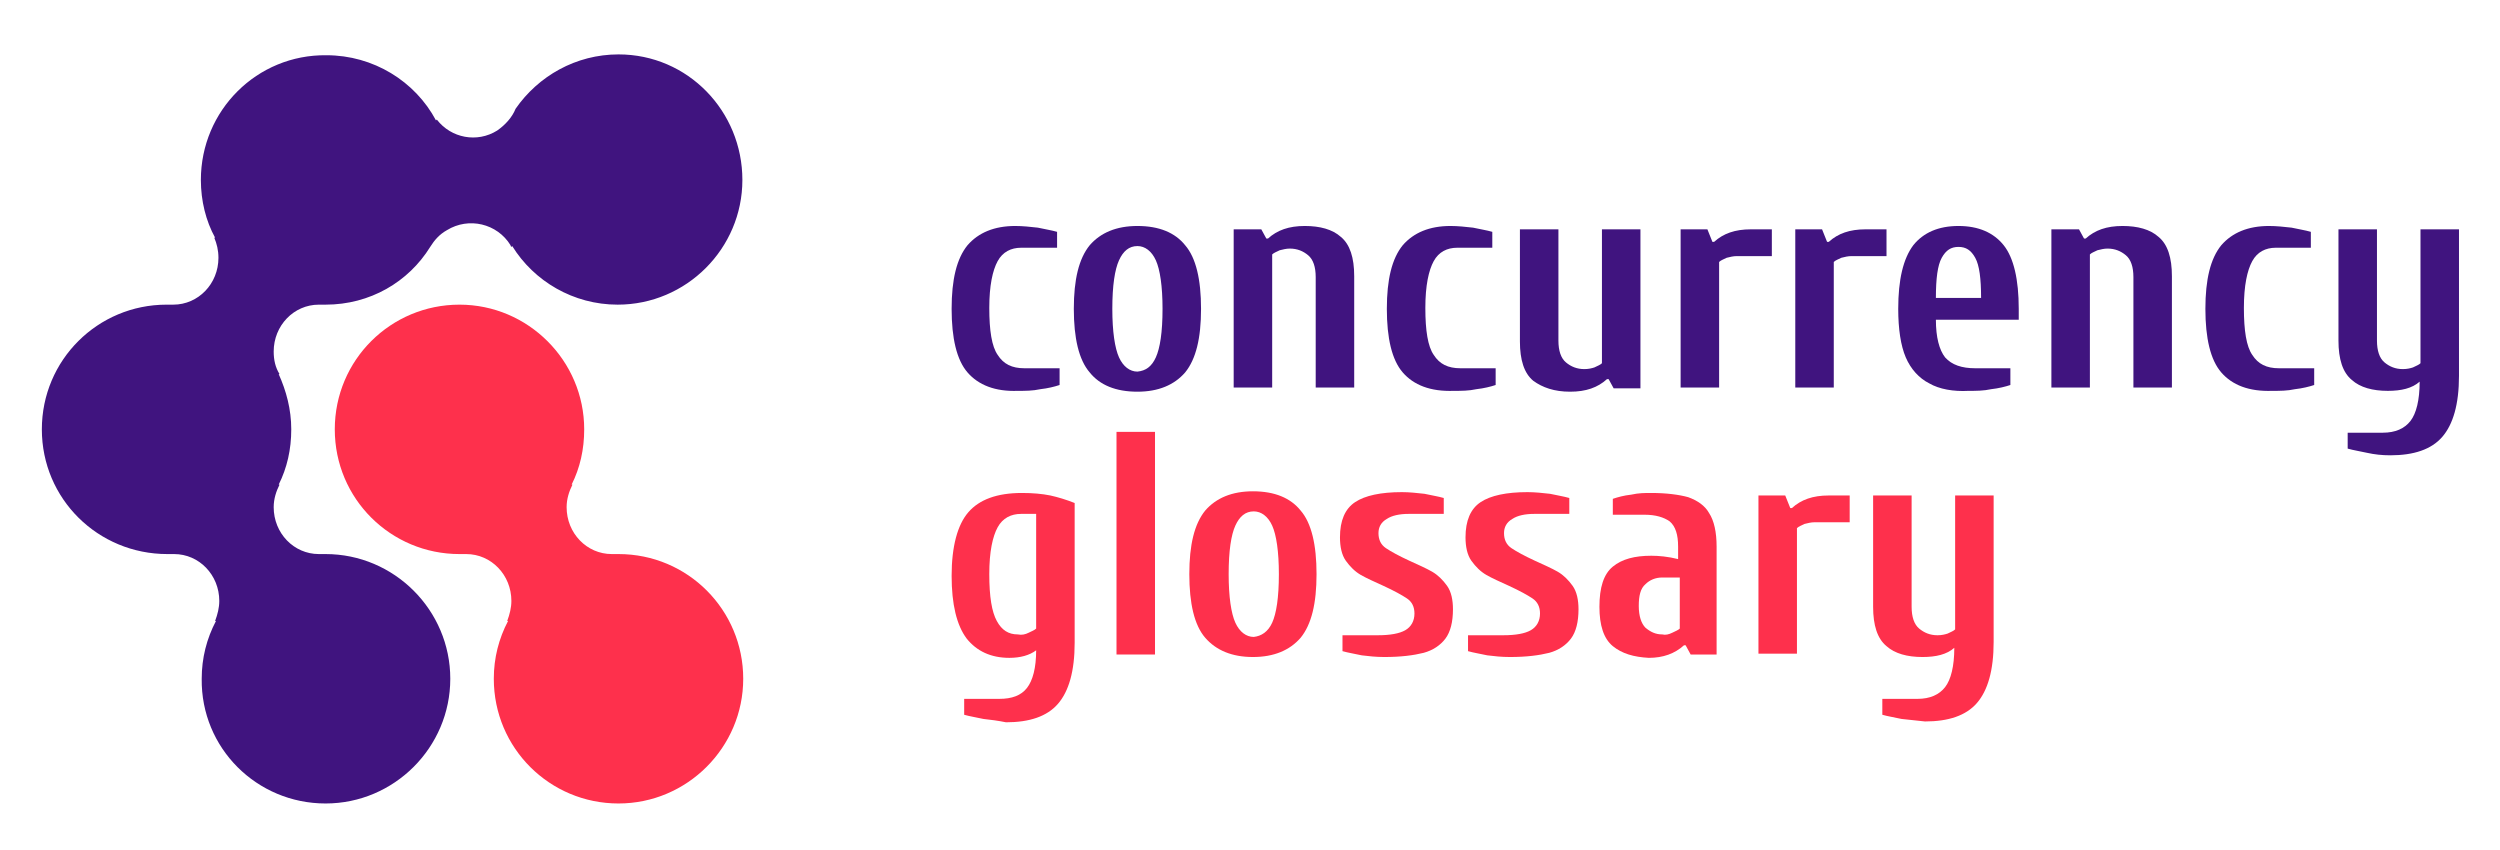
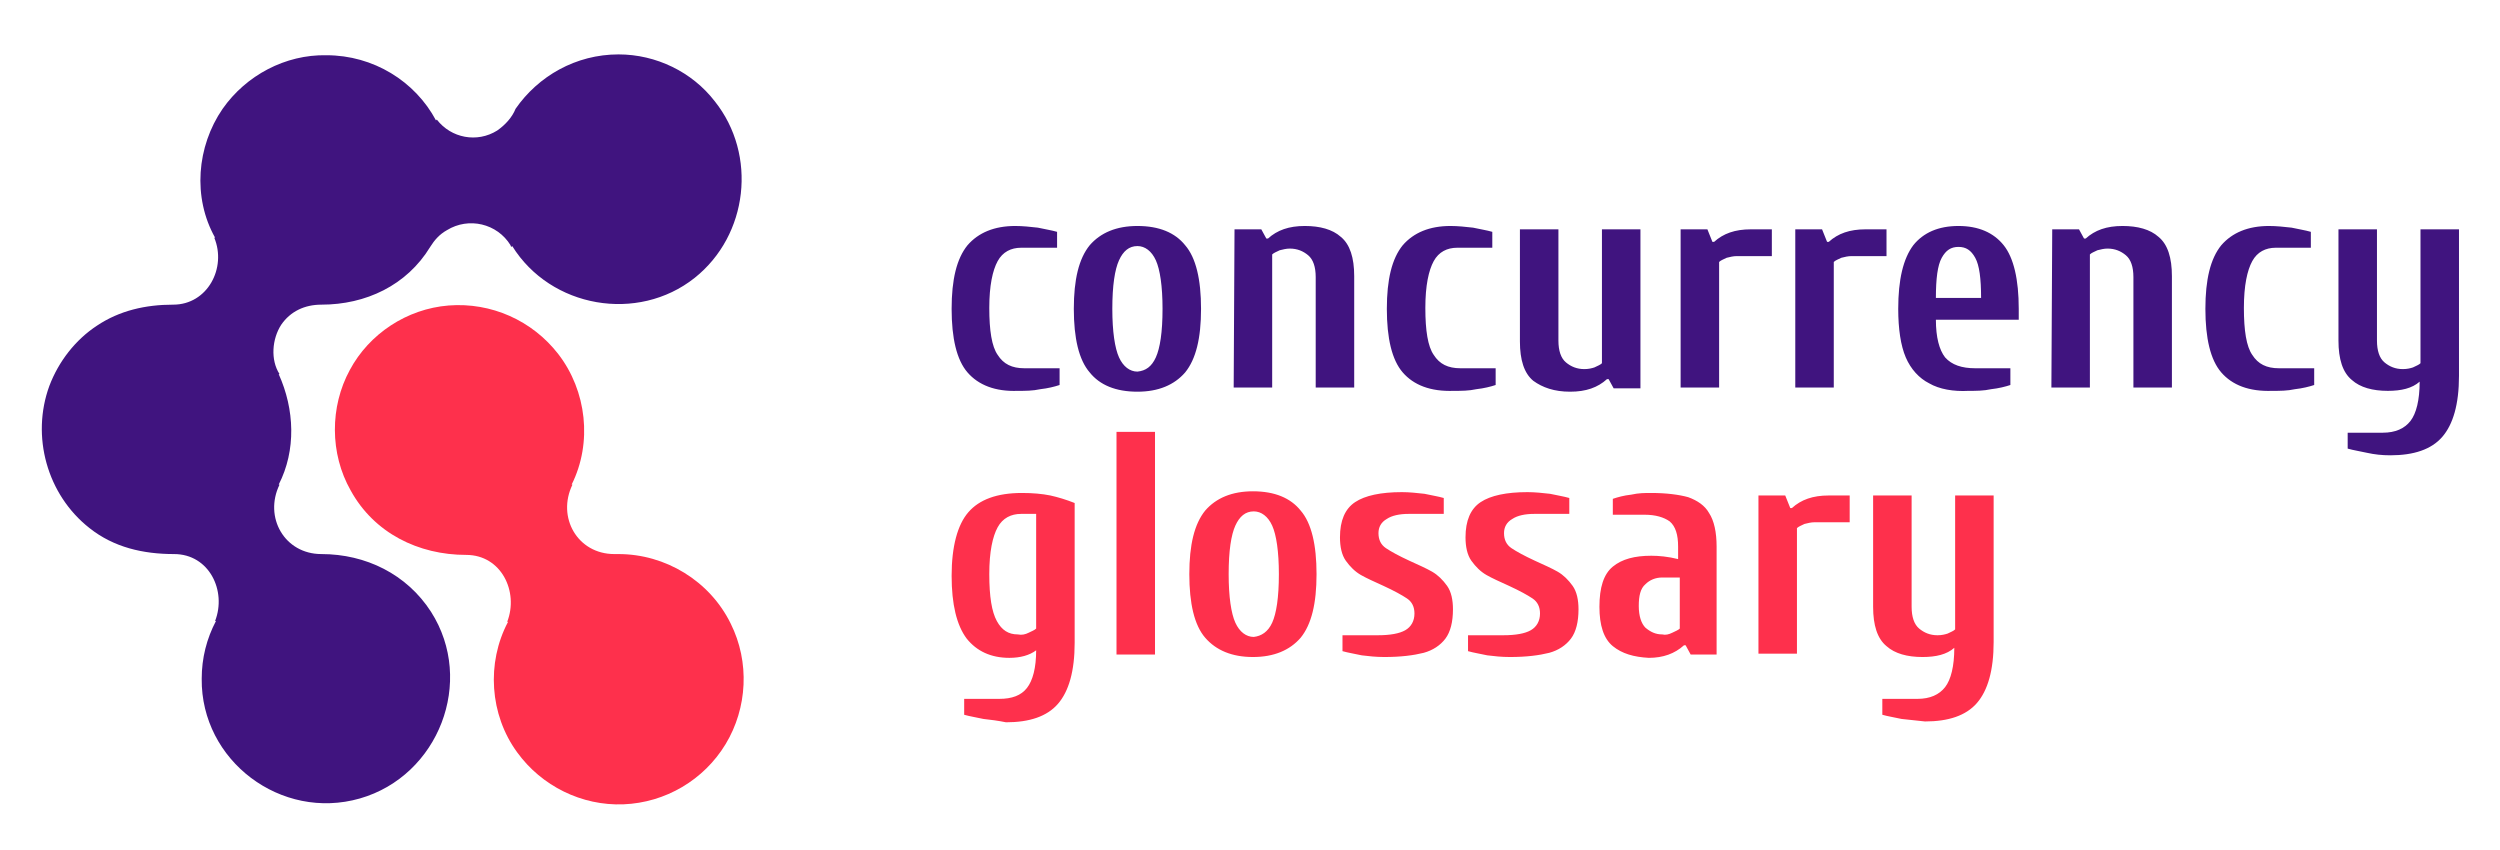
- <svg xmlns="http://www.w3.org/2000/svg" version="1.1" x="0px" y="0px" viewBox="0 0 298.7 101.5" style="enable-background:new 0 0 298.7 101.5;" xml:space="preserve">
-   <style type="text/css">
- 	.st0{fill:#40147F;}
- 	.st1{fill:#FE304C;}
- </style>
-   <g id="Background_xA0_Image_1_">
- </g>
+ <svg xmlns="http://www.w3.org/2000/svg" id="Layer_1" viewBox="-156 346.5 298.7 101.5">
+   <style>
+     .st0{fill:#40147f}.st1{fill:#fe304c}
+   </style>
  <g id="concurrency_x0D_glossary">
-     <g>
-       <path class="st0" d="M115.6,44.5c-1.3-1.5-1.9-4.1-1.9-7.6c0-3.5,0.6-6,1.9-7.6c1.3-1.5,3.2-2.3,5.7-2.3c0.9,0,1.8,0.1,2.7,0.2    c0.9,0.2,1.6,0.3,2.3,0.5v1.9H122c-1.2,0-2.2,0.5-2.8,1.6c-0.6,1.1-1,2.9-1,5.6c0,2.7,0.3,4.6,1,5.6c0.7,1.1,1.7,1.6,3.2,1.6h4.2    V46c-0.6,0.2-1.4,0.4-2.3,0.5c-0.9,0.2-1.8,0.2-2.7,0.2C118.9,46.8,116.9,46,115.6,44.5z" />
-       <path class="st0" d="M130.2,44.5c-1.3-1.5-1.9-4.1-1.9-7.6c0-3.5,0.6-6,1.9-7.6c1.3-1.5,3.2-2.3,5.7-2.3c2.6,0,4.5,0.8,5.7,2.3    c1.3,1.5,1.9,4.1,1.9,7.6c0,3.5-0.6,6-1.9,7.6c-1.3,1.5-3.2,2.3-5.7,2.3C133.3,46.8,131.4,46,130.2,44.5z M138.1,42.7    c0.5-1.1,0.8-3,0.8-5.8c0-2.7-0.3-4.7-0.8-5.8c-0.5-1.1-1.3-1.7-2.2-1.7c-1,0-1.7,0.6-2.2,1.7c-0.5,1.1-0.8,3-0.8,5.8    c0,2.7,0.3,4.7,0.8,5.8c0.5,1.1,1.3,1.7,2.2,1.7C136.9,44.3,137.6,43.8,138.1,42.7z" />
-       <path class="st0" d="M147.5,27.4h3.2l0.6,1.1h0.2c1.1-1,2.5-1.5,4.4-1.5c1.8,0,3.3,0.4,4.3,1.3c1.1,0.9,1.6,2.5,1.6,4.7v13.3h-4.6    V33.1c0-1.2-0.3-2.1-0.9-2.6s-1.3-0.8-2.2-0.8c-0.4,0-0.8,0.1-1.2,0.2c-0.4,0.2-0.7,0.3-0.9,0.5v15.9h-4.6V27.4z" />
-       <path class="st0" d="M167.6,44.5c-1.3-1.5-1.9-4.1-1.9-7.6c0-3.5,0.6-6,1.9-7.6c1.3-1.5,3.2-2.3,5.7-2.3c0.9,0,1.8,0.1,2.7,0.2    c0.9,0.2,1.6,0.3,2.3,0.5v1.9h-4.2c-1.2,0-2.2,0.5-2.8,1.6c-0.6,1.1-1,2.9-1,5.6c0,2.7,0.3,4.6,1,5.6c0.7,1.1,1.7,1.6,3.2,1.6h4.2    V46c-0.6,0.2-1.4,0.4-2.3,0.5c-0.9,0.2-1.8,0.2-2.7,0.2C170.9,46.8,168.9,46,167.6,44.5z" />
-       <path class="st0" d="M183.2,45.5c-1.1-0.9-1.6-2.5-1.6-4.7V27.4h4.6v13.3c0,1.2,0.3,2.1,0.9,2.6c0.6,0.5,1.3,0.8,2.2,0.8    c0.5,0,0.9-0.1,1.2-0.2c0.4-0.2,0.7-0.3,0.9-0.5V27.4h4.6v19h-3.2l-0.6-1.1h-0.2c-1.1,1-2.5,1.5-4.4,1.5    C185.7,46.8,184.3,46.3,183.2,45.5z" />
-       <path class="st0" d="M200.8,27.4h3.2l0.6,1.5h0.2c1.1-1,2.5-1.5,4.4-1.5h2.5v3.2h-4.2c-0.4,0-0.8,0.1-1.2,0.2    c-0.4,0.2-0.7,0.3-0.9,0.5v15h-4.6V27.4z" />
-       <path class="st0" d="M214.5,27.4h3.2l0.6,1.5h0.2c1.1-1,2.5-1.5,4.4-1.5h2.5v3.2h-4.2c-0.4,0-0.8,0.1-1.2,0.2    c-0.4,0.2-0.7,0.3-0.9,0.5v15h-4.6V27.4z" />
-       <path class="st0" d="M230.5,45.8c-1.2-0.6-2.2-1.7-2.8-3.1c-0.6-1.4-0.9-3.4-0.9-5.8c0-3.5,0.6-6,1.8-7.6c1.2-1.5,3-2.3,5.4-2.3    c2.4,0,4.2,0.8,5.4,2.3c1.2,1.5,1.8,4.1,1.8,7.6v1.3h-9.9c0,2.1,0.4,3.6,1.1,4.5c0.8,0.9,2,1.3,3.6,1.3h4.2V46    c-0.6,0.2-1.4,0.4-2.3,0.5c-0.9,0.2-1.8,0.2-2.7,0.2C233.4,46.8,231.7,46.5,230.5,45.8z M236.7,35.6c0-2.3-0.2-3.9-0.7-4.8    c-0.5-0.9-1.1-1.3-2-1.3c-0.9,0-1.5,0.4-2,1.3c-0.5,0.9-0.7,2.5-0.7,4.8H236.7z" />
-       <path class="st0" d="M245.2,27.4h3.2l0.6,1.1h0.2c1.1-1,2.5-1.5,4.4-1.5c1.8,0,3.3,0.4,4.3,1.3c1.1,0.9,1.6,2.5,1.6,4.7v13.3h-4.6    V33.1c0-1.2-0.3-2.1-0.9-2.6c-0.6-0.5-1.3-0.8-2.2-0.8c-0.4,0-0.8,0.1-1.2,0.2c-0.4,0.2-0.7,0.3-0.9,0.5v15.9h-4.6V27.4z" />
-       <path class="st0" d="M265.4,44.5c-1.3-1.5-1.9-4.1-1.9-7.6c0-3.5,0.6-6,1.9-7.6c1.3-1.5,3.2-2.3,5.7-2.3c0.9,0,1.8,0.1,2.7,0.2    c0.9,0.2,1.6,0.3,2.3,0.5v1.9h-4.2c-1.2,0-2.2,0.5-2.8,1.6c-0.6,1.1-1,2.9-1,5.6c0,2.7,0.3,4.6,1,5.6c0.7,1.1,1.7,1.6,3.2,1.6h4.2    V46c-0.6,0.2-1.4,0.4-2.3,0.5c-0.9,0.2-1.8,0.2-2.7,0.2C268.7,46.8,266.7,46,265.4,44.5z" />
-       <path class="st0" d="M282.8,54.1c-0.9-0.2-1.6-0.3-2.3-0.5v-1.9h4.2c1.5,0,2.6-0.5,3.3-1.4c0.7-0.9,1.1-2.5,1.1-4.7    c-0.9,0.8-2.2,1.1-3.8,1.1c-1.8,0-3.3-0.4-4.3-1.3c-1.1-0.9-1.6-2.5-1.6-4.7V27.4h4.6v13.3c0,1.2,0.3,2.1,0.9,2.6s1.3,0.8,2.2,0.8    c0.5,0,0.9-0.1,1.2-0.2c0.4-0.2,0.7-0.3,0.9-0.5V27.4h4.6v17.5c0,3.4-0.7,5.8-2,7.3c-1.3,1.5-3.4,2.2-6.2,2.2    C284.6,54.4,283.7,54.3,282.8,54.1z" />
-       <path class="st1" d="M117.5,85.9c-0.9-0.2-1.6-0.3-2.3-0.5v-1.9h4.2c1.5,0,2.6-0.4,3.3-1.3c0.7-0.9,1.1-2.4,1.1-4.5    c-0.8,0.6-1.9,0.9-3.2,0.9c-2.2,0-3.9-0.8-5.1-2.3c-1.2-1.6-1.8-4.1-1.8-7.5c0-3.5,0.7-6.1,2-7.6c1.3-1.5,3.4-2.3,6.4-2.3    c1.3,0,2.4,0.1,3.4,0.3c0.9,0.2,1.9,0.5,2.9,0.9v16.7c0,3.4-0.7,5.8-2,7.3c-1.3,1.5-3.4,2.2-6.2,2.2    C119.2,86.1,118.4,86,117.5,85.9z M122.9,75.6c0.4-0.2,0.7-0.3,0.9-0.5V61.4H122c-1.2,0-2.2,0.5-2.8,1.6c-0.6,1.1-1,2.9-1,5.6    c0,2.7,0.3,4.5,0.9,5.6c0.6,1.1,1.4,1.6,2.5,1.6C122.1,75.9,122.5,75.8,122.9,75.6z" />
-       <path class="st1" d="M133.4,78.1V51.6h4.6v26.6H133.4z" />
-       <path class="st1" d="M144,76.2c-1.3-1.5-1.9-4.1-1.9-7.6c0-3.5,0.6-6,1.9-7.6c1.3-1.5,3.2-2.3,5.7-2.3c2.6,0,4.5,0.8,5.7,2.3    c1.3,1.5,1.9,4.1,1.9,7.6c0,3.5-0.6,6-1.9,7.6c-1.3,1.5-3.2,2.3-5.7,2.3C147.2,78.5,145.3,77.7,144,76.2z M152,74.4    c0.5-1.1,0.8-3,0.8-5.8c0-2.7-0.3-4.7-0.8-5.8c-0.5-1.1-1.3-1.7-2.2-1.7c-1,0-1.7,0.6-2.2,1.7c-0.5,1.1-0.8,3-0.8,5.8    c0,2.7,0.3,4.7,0.8,5.8c0.5,1.1,1.3,1.7,2.2,1.7C150.7,76,151.5,75.5,152,74.4z" />
-       <path class="st1" d="M162.7,78.3c-0.9-0.2-1.6-0.3-2.3-0.5v-1.9h4.2c1.5,0,2.6-0.2,3.3-0.6c0.7-0.4,1.1-1.1,1.1-2    c0-0.8-0.3-1.4-0.9-1.8c-0.6-0.4-1.5-0.9-2.8-1.5c-1.1-0.5-2-0.9-2.7-1.3c-0.7-0.4-1.3-1-1.8-1.7c-0.5-0.7-0.7-1.7-0.7-2.8    c0-2,0.6-3.4,1.8-4.2c1.2-0.8,3.1-1.2,5.6-1.2c0.9,0,1.8,0.1,2.7,0.2c0.9,0.2,1.6,0.3,2.3,0.5v1.9h-4.2c-1.1,0-2,0.2-2.6,0.6    c-0.7,0.4-1,1-1,1.7c0,0.8,0.3,1.4,0.9,1.8c0.6,0.4,1.5,0.9,2.8,1.5c1.1,0.5,2,0.9,2.7,1.3c0.7,0.4,1.3,1,1.8,1.7    c0.5,0.7,0.7,1.7,0.7,2.8c0,1.5-0.3,2.7-0.9,3.5c-0.6,0.8-1.5,1.4-2.6,1.7c-1.2,0.3-2.7,0.5-4.7,0.5    C164.4,78.5,163.5,78.4,162.7,78.3z" />
-       <path class="st1" d="M177.7,78.3c-0.9-0.2-1.6-0.3-2.3-0.5v-1.9h4.2c1.5,0,2.6-0.2,3.3-0.6s1.1-1.1,1.1-2c0-0.8-0.3-1.4-0.9-1.8    c-0.6-0.4-1.5-0.9-2.8-1.5c-1.1-0.5-2-0.9-2.7-1.3c-0.7-0.4-1.3-1-1.8-1.7c-0.5-0.7-0.7-1.7-0.7-2.8c0-2,0.6-3.4,1.8-4.2    c1.2-0.8,3.1-1.2,5.6-1.2c0.9,0,1.8,0.1,2.7,0.2c0.9,0.2,1.6,0.3,2.3,0.5v1.9h-4.2c-1.1,0-2,0.2-2.6,0.6c-0.7,0.4-1,1-1,1.7    c0,0.8,0.3,1.4,0.9,1.8c0.6,0.4,1.5,0.9,2.8,1.5c1.1,0.5,2,0.9,2.7,1.3c0.7,0.4,1.3,1,1.8,1.7c0.5,0.7,0.7,1.7,0.7,2.8    c0,1.5-0.3,2.7-0.9,3.5c-0.6,0.8-1.5,1.4-2.6,1.7c-1.2,0.3-2.7,0.5-4.7,0.5C179.4,78.5,178.5,78.4,177.7,78.3z" />
-       <path class="st1" d="M192.7,77.2c-1.1-0.9-1.6-2.5-1.6-4.7c0-2.3,0.5-3.9,1.6-4.8c1.1-0.9,2.6-1.3,4.6-1.3c0.9,0,2,0.1,3.2,0.4    v-1.5c0-1.4-0.3-2.4-1-3c-0.7-0.5-1.7-0.8-3-0.8h-3.8v-1.9c0.6-0.2,1.3-0.4,2.2-0.5c0.9-0.2,1.6-0.2,2.4-0.2    c1.8,0,3.3,0.2,4.4,0.5c1.1,0.4,2,1,2.5,1.9c0.6,0.9,0.9,2.3,0.9,4v12.9H202l-0.6-1.1h-0.2c-1.1,1-2.5,1.5-4.2,1.5    C195.2,78.5,193.8,78.1,192.7,77.2z M199.8,75.6c0.4-0.2,0.7-0.3,0.9-0.5V69h-2.1c-0.8,0-1.5,0.3-2,0.8c-0.6,0.5-0.8,1.4-0.8,2.6    c0,1.2,0.3,2.1,0.8,2.6c0.6,0.5,1.2,0.8,2,0.8C199,75.9,199.4,75.8,199.8,75.6z" />
-       <path class="st1" d="M210.1,59.2h3.2l0.6,1.5h0.2c1.1-1,2.5-1.5,4.4-1.5h2.5v3.2h-4.2c-0.4,0-0.8,0.1-1.2,0.2    c-0.4,0.2-0.7,0.3-0.9,0.5v15h-4.6V59.2z" />
-       <path class="st1" d="M227.2,85.9c-0.9-0.2-1.6-0.3-2.3-0.5v-1.9h4.2c1.5,0,2.6-0.5,3.3-1.4c0.7-0.9,1.1-2.5,1.1-4.7    c-0.9,0.8-2.2,1.1-3.8,1.1c-1.8,0-3.3-0.4-4.3-1.3c-1.1-0.9-1.6-2.5-1.6-4.7V59.2h4.6v13.3c0,1.2,0.3,2.1,0.9,2.6    c0.6,0.5,1.3,0.8,2.2,0.8c0.5,0,0.9-0.1,1.2-0.2c0.4-0.2,0.7-0.3,0.9-0.5V59.2h4.6v17.5c0,3.4-0.7,5.8-2,7.3    c-1.3,1.5-3.4,2.2-6.2,2.2C229,86.1,228.1,86,227.2,85.9z" />
-     </g>
+     <path class="st0" d="M-40.4 391c-1.3-1.5-1.9-4.1-1.9-7.6s.6-6 1.9-7.6c1.3-1.5 3.2-2.3 5.7-2.3.9 0 1.8.1 2.7.2.9.2 1.6.3 2.3.5v1.9H-34c-1.2 0-2.2.5-2.8 1.6-.6 1.1-1 2.9-1 5.6 0 2.7.3 4.6 1 5.6.7 1.1 1.7 1.6 3.2 1.6h4.2v2c-.6.2-1.4.4-2.3.5-.9.2-1.8.2-2.7.2-2.7.1-4.7-.7-6-2.2zM-25.8 391c-1.3-1.5-1.9-4.1-1.9-7.6s.6-6 1.9-7.6c1.3-1.5 3.2-2.3 5.7-2.3 2.6 0 4.5.8 5.7 2.3 1.3 1.5 1.9 4.1 1.9 7.6s-.6 6-1.9 7.6c-1.3 1.5-3.2 2.3-5.7 2.3-2.6 0-4.5-.8-5.7-2.3zm7.9-1.8c.5-1.1.8-3 .8-5.8 0-2.7-.3-4.7-.8-5.8s-1.3-1.7-2.2-1.7c-1 0-1.7.6-2.2 1.7s-.8 3-.8 5.8c0 2.7.3 4.7.8 5.8.5 1.1 1.3 1.7 2.2 1.7 1-.1 1.7-.6 2.2-1.7zM-8.5 373.9h3.2l.6 1.1h.2c1.1-1 2.5-1.5 4.4-1.5 1.8 0 3.3.4 4.3 1.3 1.1.9 1.6 2.5 1.6 4.7v13.3H1.2v-13.2c0-1.2-.3-2.1-.9-2.6s-1.3-.8-2.2-.8c-.4 0-.8.1-1.2.2-.4.2-.7.3-.9.5v15.9h-4.6l.1-18.9zM11.6 391c-1.3-1.5-1.9-4.1-1.9-7.6s.6-6 1.9-7.6c1.3-1.5 3.2-2.3 5.7-2.3.9 0 1.8.1 2.7.2.9.2 1.6.3 2.3.5v1.9h-4.2c-1.2 0-2.2.5-2.8 1.6-.6 1.1-1 2.9-1 5.6 0 2.7.3 4.6 1 5.6.7 1.1 1.7 1.6 3.2 1.6h4.2v2c-.6.2-1.4.4-2.3.5-.9.2-1.8.2-2.7.2-2.8.1-4.8-.7-6.1-2.2zM27.2 392c-1.1-.9-1.6-2.5-1.6-4.7v-13.4h4.6v13.3c0 1.2.3 2.1.9 2.6.6.5 1.3.8 2.2.8.5 0 .9-.1 1.2-.2.4-.2.7-.3.9-.5v-16H40v19h-3.2l-.6-1.1H36c-1.1 1-2.5 1.5-4.4 1.5s-3.3-.5-4.4-1.3zM44.8 373.9H48l.6 1.5h.2c1.1-1 2.5-1.5 4.4-1.5h2.5v3.2h-4.2c-.4 0-.8.1-1.2.2-.4.2-.7.3-.9.5v15h-4.6v-18.9zM58.5 373.9h3.2l.6 1.5h.2c1.1-1 2.5-1.5 4.4-1.5h2.5v3.2h-4.2c-.4 0-.8.1-1.2.2-.4.2-.7.3-.9.5v15h-4.6v-18.9zM74.5 392.3c-1.2-.6-2.2-1.7-2.8-3.1-.6-1.4-.9-3.4-.9-5.8 0-3.5.6-6 1.8-7.6 1.2-1.5 3-2.3 5.4-2.3s4.2.8 5.4 2.3 1.8 4.1 1.8 7.6v1.3h-9.9c0 2.1.4 3.6 1.1 4.5.8.9 2 1.3 3.6 1.3h4.2v2c-.6.2-1.4.4-2.3.5-.9.2-1.8.2-2.7.2-1.8.1-3.5-.2-4.7-.9zm6.2-10.2c0-2.3-.2-3.9-.7-4.8-.5-.9-1.1-1.3-2-1.3s-1.5.4-2 1.3-.7 2.5-.7 4.8h5.4zM89.2 373.9h3.2l.6 1.1h.2c1.1-1 2.5-1.5 4.4-1.5 1.8 0 3.3.4 4.3 1.3 1.1.9 1.6 2.5 1.6 4.7v13.3h-4.6v-13.2c0-1.2-.3-2.1-.9-2.6-.6-.5-1.3-.8-2.2-.8-.4 0-.8.1-1.2.2-.4.2-.7.3-.9.5v15.9h-4.6l.1-18.9zM109.4 391c-1.3-1.5-1.9-4.1-1.9-7.6s.6-6 1.9-7.6c1.3-1.5 3.2-2.3 5.7-2.3.9 0 1.8.1 2.7.2.9.2 1.6.3 2.3.5v1.9h-4.2c-1.2 0-2.2.5-2.8 1.6-.6 1.1-1 2.9-1 5.6 0 2.7.3 4.6 1 5.6.7 1.1 1.7 1.6 3.2 1.6h4.2v2c-.6.2-1.4.4-2.3.5-.9.2-1.8.2-2.7.2-2.8.1-4.8-.7-6.1-2.2zM126.8 400.6c-.9-.2-1.6-.3-2.3-.5v-1.9h4.2c1.5 0 2.6-.5 3.3-1.4.7-.9 1.1-2.5 1.1-4.7-.9.8-2.2 1.1-3.8 1.1-1.8 0-3.3-.4-4.3-1.3-1.1-.9-1.6-2.5-1.6-4.7v-13.3h4.6v13.3c0 1.2.3 2.1.9 2.6s1.3.8 2.2.8c.5 0 .9-.1 1.2-.2.4-.2.7-.3.9-.5v-16h4.6v17.5c0 3.4-.7 5.8-2 7.3s-3.4 2.2-6.2 2.2c-1 0-1.9-.1-2.8-.3z" />
+     <path class="st1" d="M-38.5 432.4c-.9-.2-1.6-.3-2.3-.5V430h4.2c1.5 0 2.6-.4 3.3-1.3.7-.9 1.1-2.4 1.1-4.5-.8.6-1.9.9-3.2.9-2.2 0-3.9-.8-5.1-2.3-1.2-1.6-1.8-4.1-1.8-7.5 0-3.5.7-6.1 2-7.6s3.4-2.3 6.4-2.3c1.3 0 2.4.1 3.4.3.9.2 1.9.5 2.9.9v16.7c0 3.4-.7 5.8-2 7.3s-3.4 2.2-6.2 2.2c-1-.2-1.8-.3-2.7-.4zm5.4-10.3c.4-.2.7-.3.9-.5v-13.7H-34c-1.2 0-2.2.5-2.8 1.6-.6 1.1-1 2.9-1 5.6 0 2.7.3 4.5.9 5.6.6 1.1 1.4 1.6 2.5 1.6.5.1.9 0 1.3-.2zM-22.6 424.6v-26.5h4.6v26.6h-4.6v-.1zM-12 422.7c-1.3-1.5-1.9-4.1-1.9-7.6s.6-6 1.9-7.6c1.3-1.5 3.2-2.3 5.7-2.3 2.6 0 4.5.8 5.7 2.3 1.3 1.5 1.9 4.1 1.9 7.6s-.6 6-1.9 7.6c-1.3 1.5-3.2 2.3-5.7 2.3s-4.4-.8-5.7-2.3zm8-1.8c.5-1.1.8-3 .8-5.8 0-2.7-.3-4.7-.8-5.8-.5-1.1-1.3-1.7-2.2-1.7-1 0-1.7.6-2.2 1.7-.5 1.1-.8 3-.8 5.8 0 2.7.3 4.7.8 5.8s1.3 1.7 2.2 1.7c.9-.1 1.7-.6 2.2-1.7zM6.7 424.8c-.9-.2-1.6-.3-2.3-.5v-1.9h4.2c1.5 0 2.6-.2 3.3-.6.7-.4 1.1-1.1 1.1-2 0-.8-.3-1.4-.9-1.8-.6-.4-1.5-.9-2.8-1.5-1.1-.5-2-.9-2.7-1.3-.7-.4-1.3-1-1.8-1.7s-.7-1.7-.7-2.8c0-2 .6-3.4 1.8-4.2s3.1-1.2 5.6-1.2c.9 0 1.8.1 2.7.2.9.2 1.6.3 2.3.5v1.9h-4.2c-1.1 0-2 .2-2.6.6-.7.4-1 1-1 1.7 0 .8.3 1.4.9 1.8.6.4 1.5.9 2.8 1.5 1.1.5 2 .9 2.7 1.3.7.4 1.3 1 1.8 1.7s.7 1.7.7 2.8c0 1.5-.3 2.7-.9 3.5-.6.8-1.5 1.4-2.6 1.7-1.2.3-2.7.5-4.7.5-1 0-1.9-.1-2.7-.2zM21.7 424.8c-.9-.2-1.6-.3-2.3-.5v-1.9h4.2c1.5 0 2.6-.2 3.3-.6.7-.4 1.1-1.1 1.1-2 0-.8-.3-1.4-.9-1.8-.6-.4-1.5-.9-2.8-1.5-1.1-.5-2-.9-2.7-1.3-.7-.4-1.3-1-1.8-1.7s-.7-1.7-.7-2.8c0-2 .6-3.4 1.8-4.2s3.1-1.2 5.6-1.2c.9 0 1.8.1 2.7.2.9.2 1.6.3 2.3.5v1.9h-4.2c-1.1 0-2 .2-2.6.6-.7.4-1 1-1 1.7 0 .8.3 1.4.9 1.8.6.4 1.5.9 2.8 1.5 1.1.5 2 .9 2.7 1.3.7.4 1.3 1 1.8 1.7s.7 1.7.7 2.8c0 1.5-.3 2.7-.9 3.5-.6.8-1.5 1.4-2.6 1.7-1.2.3-2.7.5-4.7.5-1 0-1.9-.1-2.7-.2zM36.7 423.7c-1.1-.9-1.6-2.5-1.6-4.7 0-2.3.5-3.9 1.6-4.8 1.1-.9 2.6-1.3 4.6-1.3.9 0 2 .1 3.2.4v-1.5c0-1.4-.3-2.4-1-3-.7-.5-1.7-.8-3-.8h-3.8v-1.9c.6-.2 1.3-.4 2.2-.5.9-.2 1.6-.2 2.4-.2 1.8 0 3.3.2 4.4.5 1.1.4 2 1 2.5 1.9.6.9.9 2.3.9 4v12.9H46l-.6-1.1h-.2c-1.1 1-2.5 1.5-4.2 1.5-1.8-.1-3.2-.5-4.3-1.4zm7.1-1.6c.4-.2.7-.3.9-.5v-6.1h-2.1c-.8 0-1.5.3-2 .8-.6.5-.8 1.4-.8 2.6 0 1.2.3 2.1.8 2.6.6.5 1.2.8 2 .8.4.1.8 0 1.2-.2zM54.1 405.7h3.2l.6 1.5h.2c1.1-1 2.5-1.5 4.4-1.5H65v3.2h-4.2c-.4 0-.8.1-1.2.2-.4.2-.7.3-.9.5v15h-4.6v-18.9zM71.2 432.4c-.9-.2-1.6-.3-2.3-.5V430h4.2c1.5 0 2.6-.5 3.3-1.4s1.1-2.5 1.1-4.7c-.9.8-2.2 1.1-3.8 1.1-1.8 0-3.3-.4-4.3-1.3-1.1-.9-1.6-2.5-1.6-4.7v-13.3h4.6V419c0 1.2.3 2.1.9 2.6.6.5 1.3.8 2.2.8.5 0 .9-.1 1.2-.2.4-.2.7-.3.9-.5v-16h4.6v17.5c0 3.4-.7 5.8-2 7.3s-3.4 2.2-6.2 2.2c-1-.1-1.9-.2-2.8-.3z" />
  </g>
  <g id="Group_2_1_">
-     <g id="Gradient_Fill_1_copy_2_">
-       <g>
-         <path class="st1" d="M73.9,66.2c-0.2,0-0.4,0-0.5,0c0,0,0,0,0,0c0,0,0,0,0,0c-0.1,0-0.2,0-0.3,0c-3,0-5.4-2.5-5.4-5.6     c0-1,0.3-1.9,0.7-2.7c0,0-0.1,0-0.1,0c1-2,1.5-4.2,1.5-6.6c0-8.2-6.7-14.9-14.9-14.9S40,43,40,51.3s6.7,14.9,14.9,14.9     c0.3,0,0.5,0,0.8,0c0,0,0,0,0,0c3,0,5.4,2.5,5.4,5.6c0,0.8-0.2,1.6-0.5,2.4c0,0,0,0,0.1,0c-1.1,2.1-1.7,4.4-1.7,6.9     C59,89.4,65.7,96,73.9,96c8.2,0,14.9-6.7,14.9-14.9S82.2,66.2,73.9,66.2z" />
-       </g>
-     </g>
-     <g id="Ellipse_2_copy_3_2_">
-       <g>
-         <path class="st0" d="M73.9,6.5c-5.1,0-9.6,2.6-12.3,6.5c-0.4,1-1.2,1.9-2.2,2.6c-2.4,1.5-5.5,0.9-7.2-1.3c0,0-0.1,0-0.1,0.1     c-2.5-4.7-7.5-7.8-13.1-7.8C30.7,6.5,24,13.2,24,21.5c0,2.5,0.6,4.9,1.7,6.9c0,0,0,0-0.1,0c0.3,0.7,0.5,1.5,0.5,2.4     c0,3.1-2.4,5.6-5.4,5.6c0,0,0,0,0,0c-0.3,0-0.5,0-0.8,0C11.7,36.4,5,43,5,51.3S11.7,66.2,20,66.2c0.3,0,0.5,0,0.8,0c0,0,0,0,0,0     c3,0,5.4,2.5,5.4,5.6c0,0.8-0.2,1.6-0.5,2.4c0,0,0,0,0.1,0c-1.1,2.1-1.7,4.4-1.7,6.9C24,89.4,30.7,96,38.9,96     c8.2,0,14.9-6.7,14.9-14.9s-6.7-14.9-14.9-14.9c-0.2,0-0.4,0-0.5,0c0,0,0,0,0,0c0,0,0,0,0,0c-0.1,0-0.2,0-0.3,0     c-3,0-5.4-2.5-5.4-5.6c0-1,0.3-1.9,0.7-2.7c0,0-0.1,0-0.1,0c1-2,1.5-4.2,1.5-6.6s-0.6-4.6-1.5-6.6c0,0,0.1,0,0.1,0     c-0.5-0.8-0.7-1.7-0.7-2.7c0-3.1,2.4-5.6,5.4-5.6c0.1,0,0.2,0,0.3,0c0,0,0,0,0,0c0,0,0,0,0,0c0.2,0,0.4,0,0.5,0     c5.3,0,9.9-2.7,12.5-6.9c0,0,0,0,0,0c0.5-0.8,1.1-1.5,2-2c2.6-1.6,6-0.8,7.6,1.8c0,0.1,0.1,0.2,0.1,0.2c0,0,0,0,0,0     c0,0,0.1-0.1,0.1-0.1c2.6,4.2,7.3,7,12.6,7c8.2,0,14.9-6.7,14.9-14.9S82.2,6.5,73.9,6.5z" />
-       </g>
-     </g>
+     <path class="st1" d="M-82.1 412.7h-.5c-4.4 0-6.9-4.4-5-8.3h-.1c2.5-5 1.8-11.2-1.6-15.6-3.1-4-8-6.2-13.1-5.8-5 .4-9.5 3.4-11.8 7.7-2.4 4.4-2.4 10 .1 14.4 2.8 5.1 8.1 7.7 13.8 7.7 4.2 0 6.3 4.4 4.9 8h.1c-2.6 4.9-2.2 11.1 1.1 15.6 2.9 4 7.7 6.4 12.7 6.2 5-.2 9.6-2.9 12.2-7.2 2.6-4.3 2.9-9.8.6-14.4-2.5-5.1-7.8-8.3-13.4-8.3z" id="Gradient_Fill_1_copy_2_" />
+     <path class="st0" d="M-82.1 353c-5.1 0-9.6 2.6-12.3 6.5-.4 1-1.2 1.9-2.2 2.6-2.4 1.5-5.5.9-7.2-1.3 0 0-.1 0-.1.1-2.5-4.7-7.5-7.8-13.1-7.8-4.9-.1-9.6 2.4-12.4 6.4-3.1 4.5-3.6 10.6-.9 15.4h-.1c1.5 3.6-.8 8-4.9 8-3.3 0-6.4.7-9.1 2.5-2.6 1.7-4.6 4.3-5.7 7.2-2.2 6-.3 13 4.8 17 2.9 2.3 6.4 3.1 10.1 3.1 4.2 0 6.3 4.4 4.9 8h.1c-1.1 2.1-1.7 4.4-1.7 6.9-.1 9.8 9.5 17 18.9 14.3 9.4-2.7 13.8-14 8.5-22.3-2.9-4.5-7.8-6.9-13.1-6.9-4.4 0-6.9-4.4-5-8.3h-.1c2.1-4.1 1.9-9 0-13.2h.1c-1.1-1.7-.9-4.2.2-5.9 1.1-1.6 2.8-2.4 4.8-2.4 5.3 0 10.2-2.3 13-6.9.5-.8 1.1-1.5 2-2 2.6-1.6 6-.8 7.6 1.8 0 .1.1.2.1.2l.1-.1c4.6 7.4 15 9.2 21.8 3.8 6.4-5.1 7.5-14.7 2.4-21.1-2.7-3.5-7-5.6-11.5-5.6z" id="Ellipse_2_copy_3_2_" />
  </g>
</svg>
